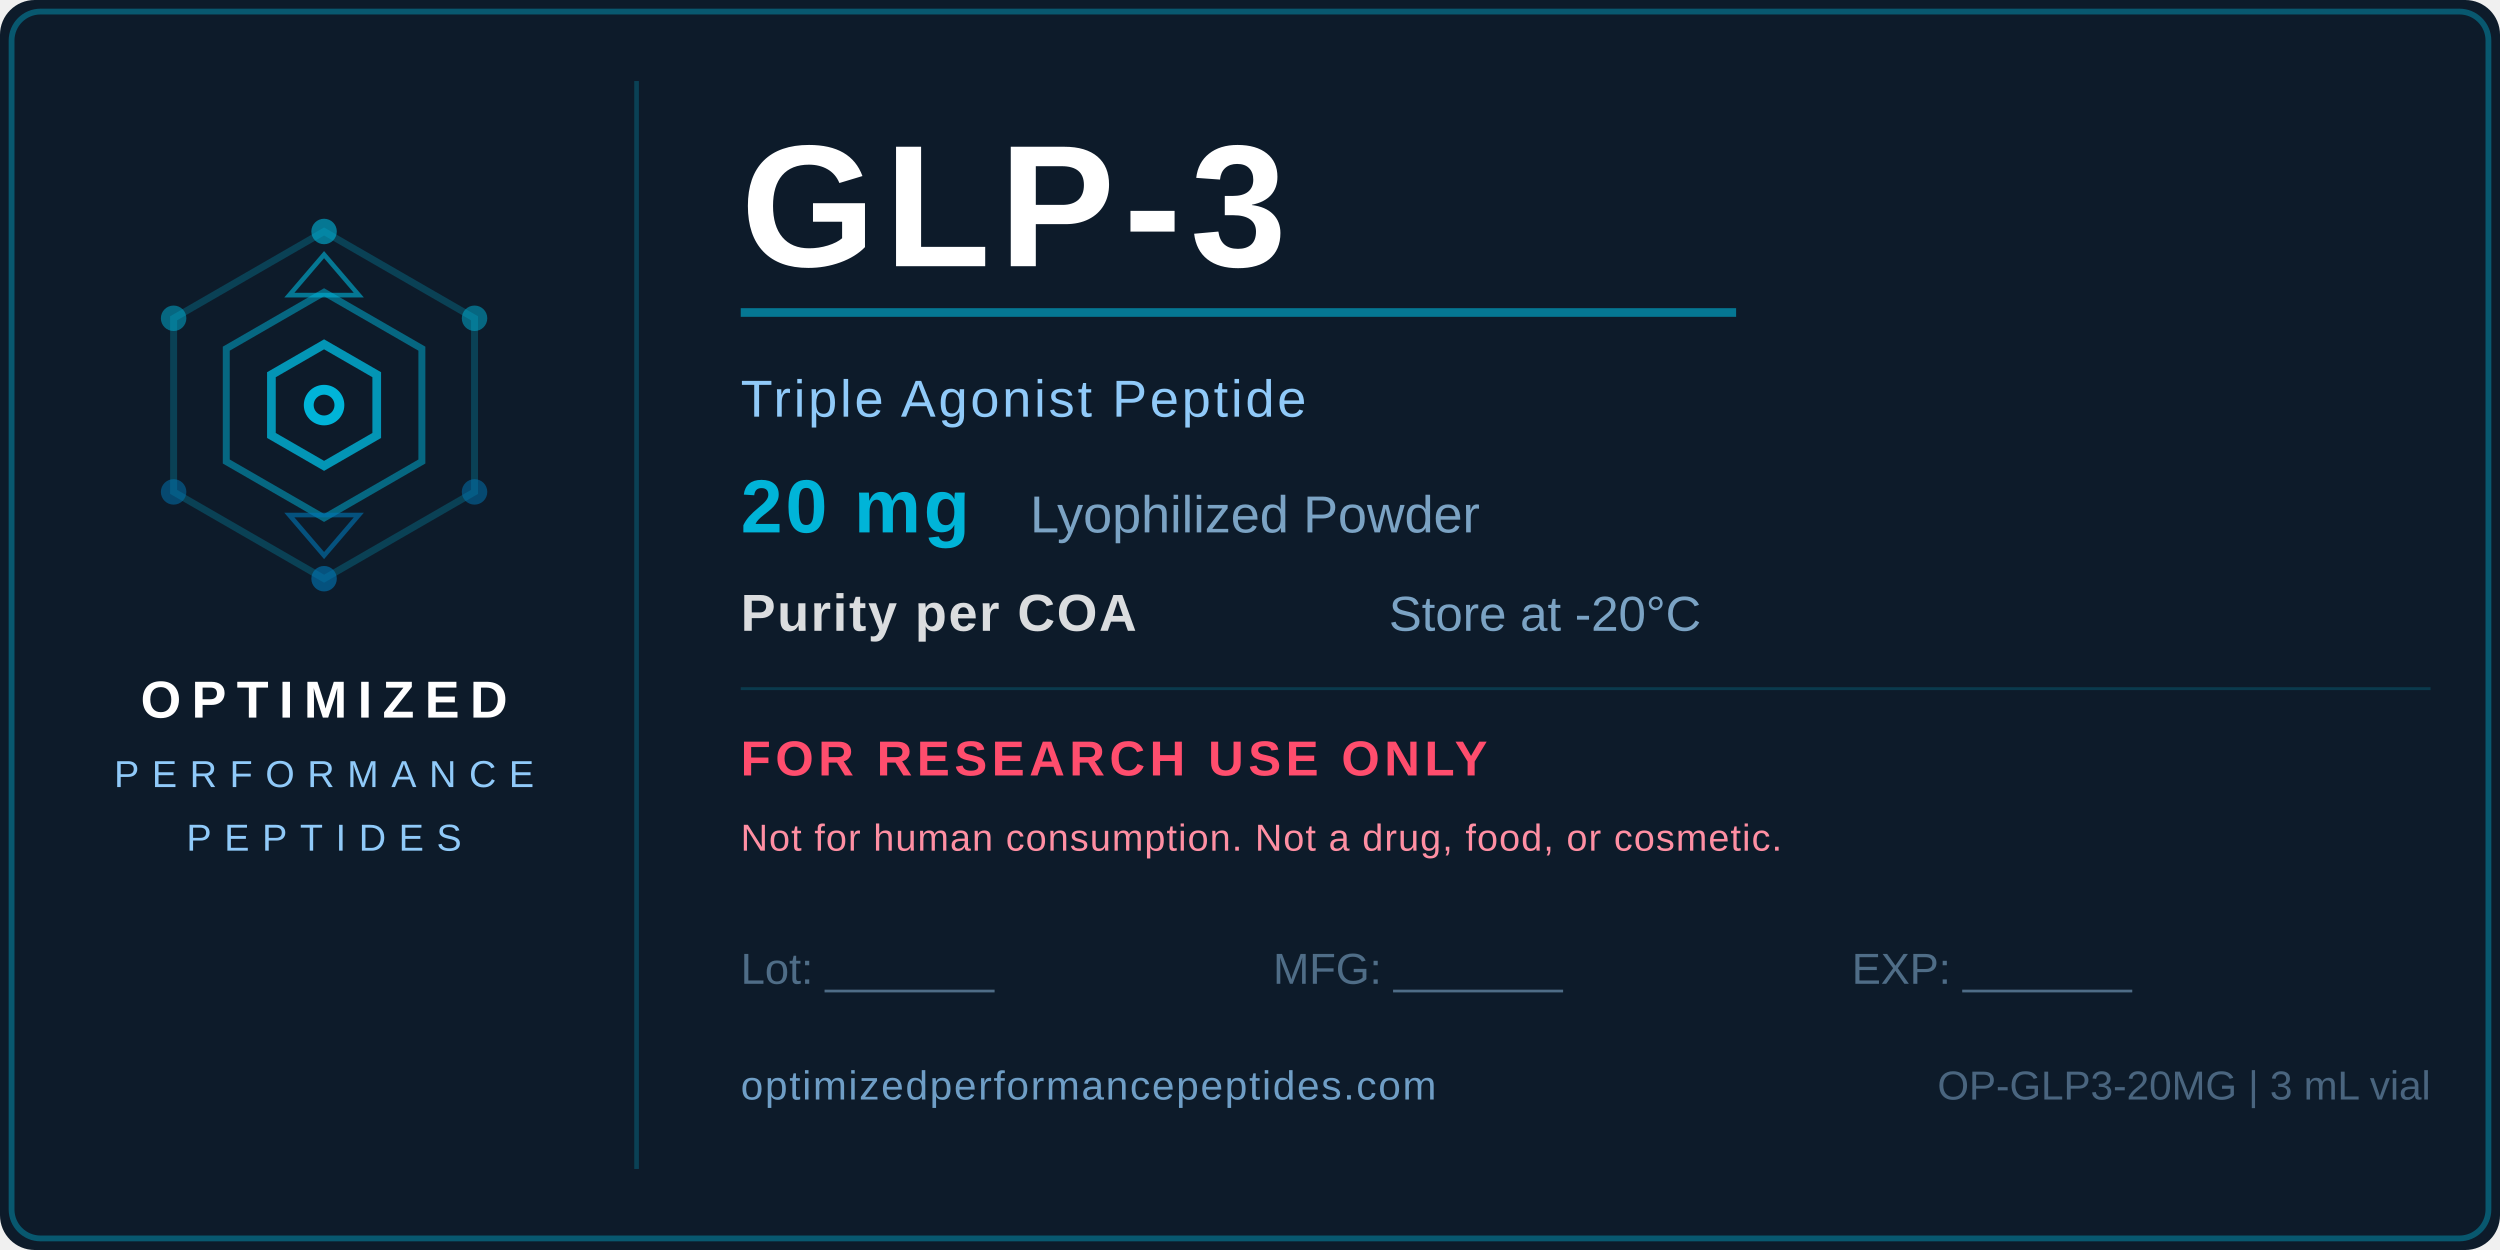
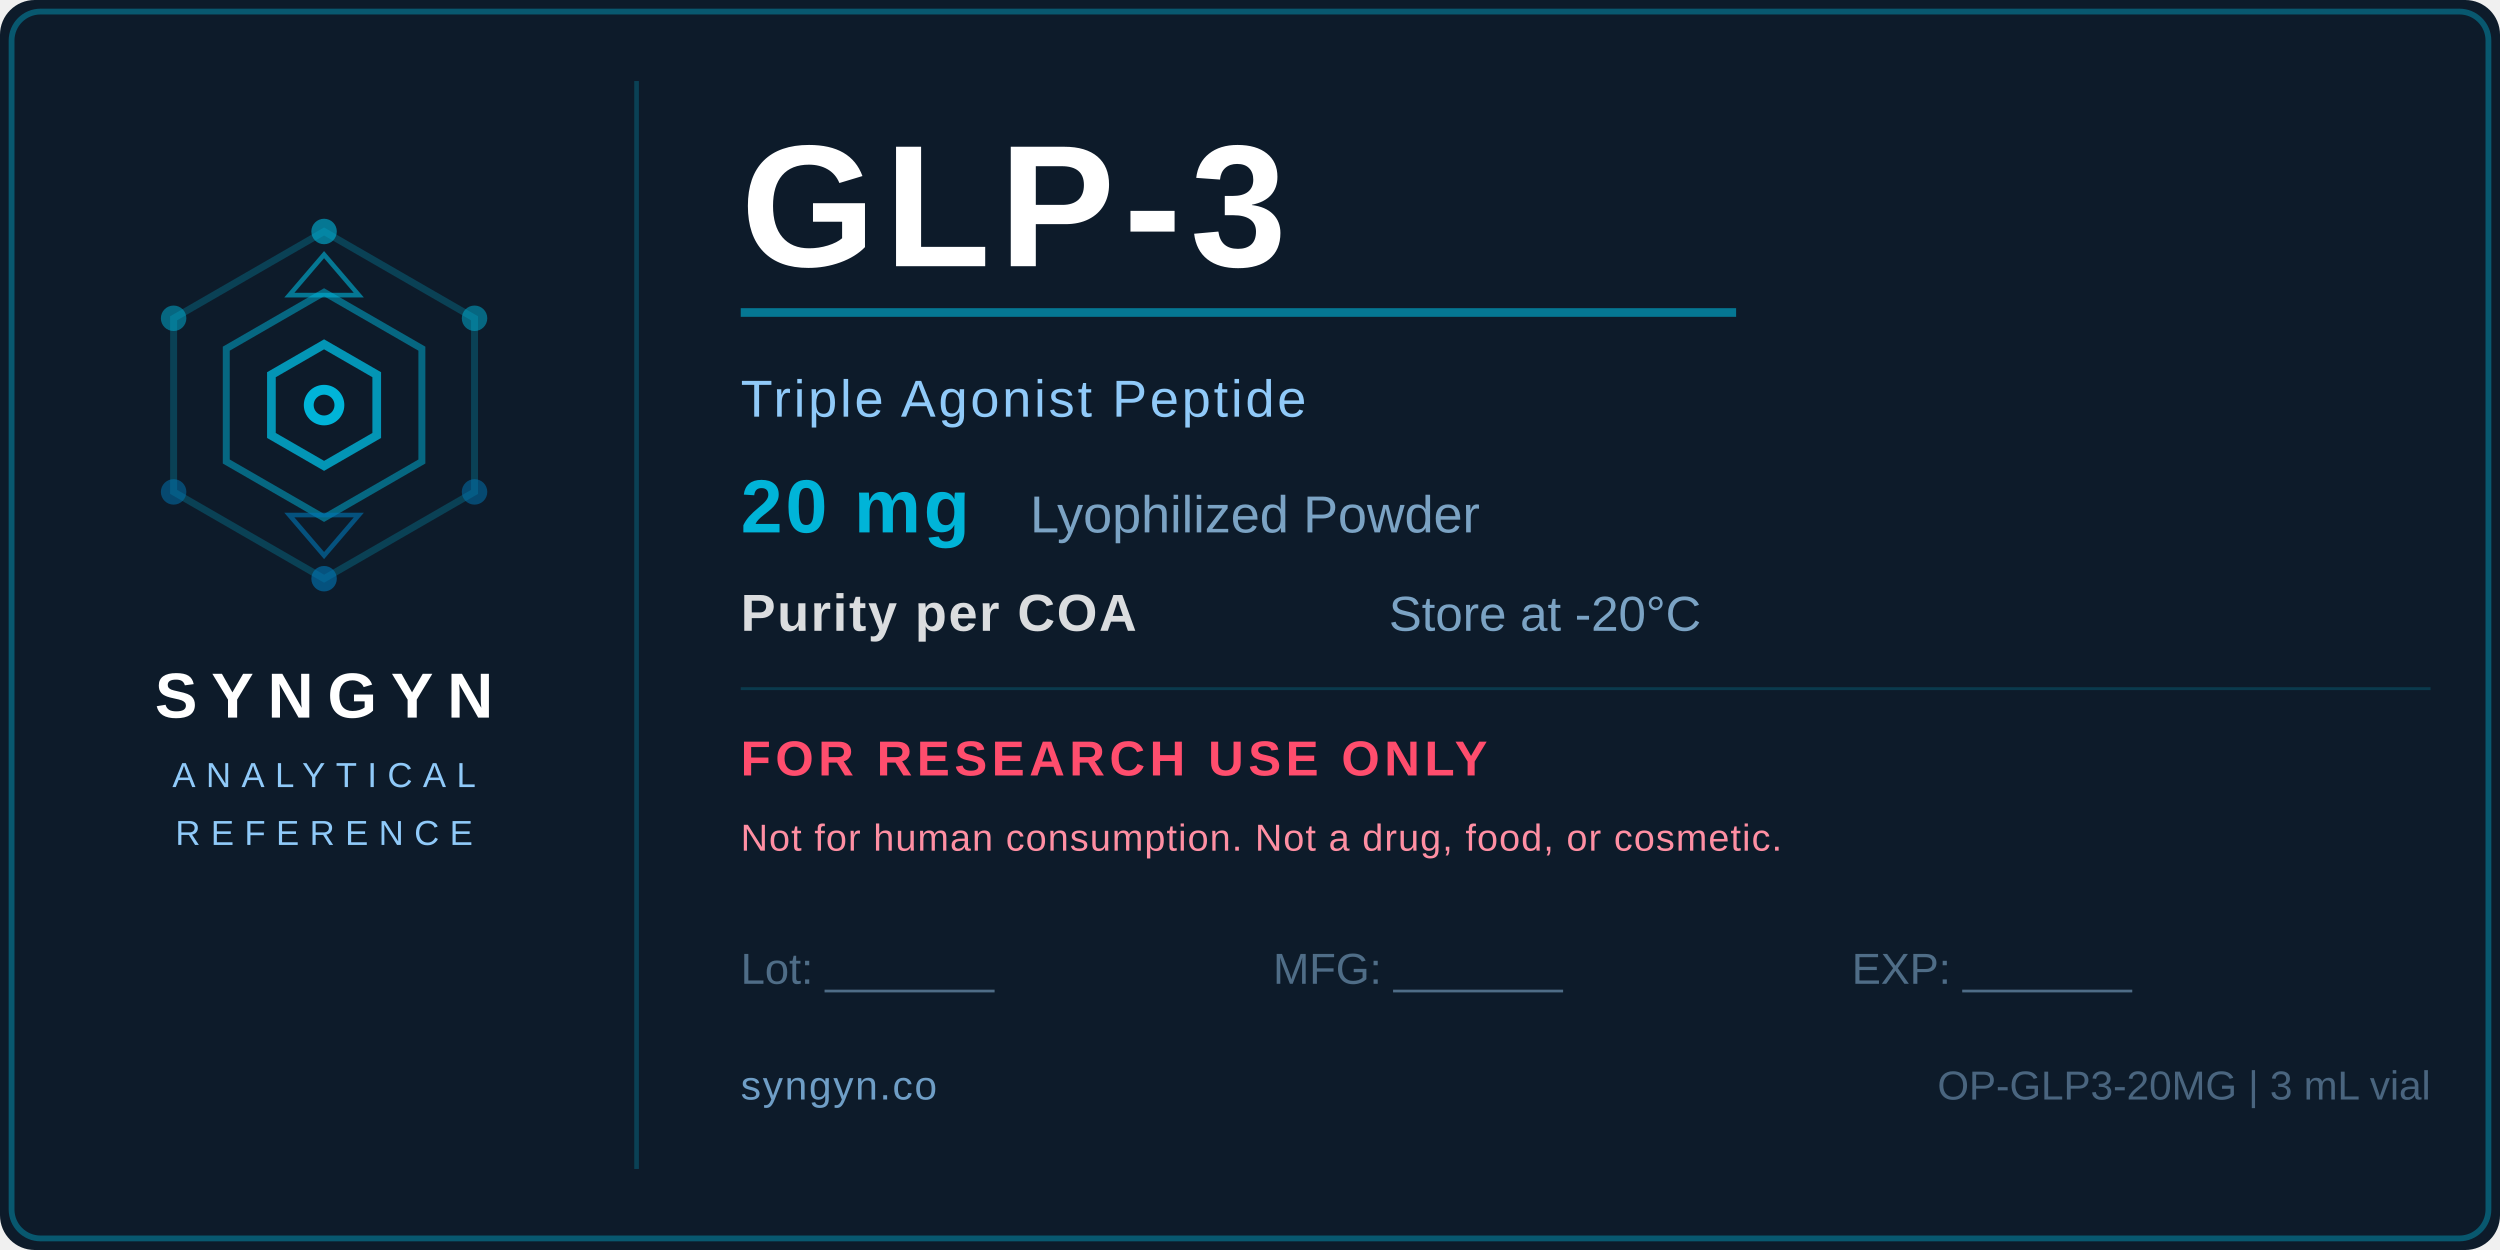
<svg xmlns="http://www.w3.org/2000/svg" width="1.5in" height="0.75in" viewBox="0 0 432 216">
  <rect x="0" y="0" width="432" height="216" rx="6" fill="#0D1B2A" />
  <rect x="2" y="2" width="428" height="212" rx="5" fill="none" stroke="#00B4D8" stroke-width="1" opacity="0.4" />
  <line x1="110" y1="14" x2="110" y2="202" stroke="#00B4D8" stroke-width="0.8" opacity="0.25" />
  <g transform="translate(56, 70)">
    <polygon points="0,-30 26,-15 26,15 0,30 -26,15 -26,-15" fill="none" stroke="#00B4D8" stroke-width="1.2" opacity="0.25" />
    <polygon points="0,-19.5 16.9,-9.75 16.9,9.75 0,19.5 -16.9,9.75 -16.9,-9.75" fill="none" stroke="#00B4D8" stroke-width="1.2" opacity="0.5" />
    <polygon points="0,-10.5 9.1,-5.25 9.1,5.25 0,10.5 -9.1,5.25 -9.1,-5.25" fill="none" stroke="#00B4D8" stroke-width="1.5" opacity="0.8" />
    <circle cx="0" cy="-30" r="2.2" fill="#00B4D8" opacity="0.6" />
    <circle cx="26" cy="-15" r="2.2" fill="#00B4D8" opacity="0.5" />
    <circle cx="26" cy="15" r="2.2" fill="#0077B6" opacity="0.5" />
    <circle cx="0" cy="30" r="2.2" fill="#0077B6" opacity="0.6" />
    <circle cx="-26" cy="15" r="2.2" fill="#0077B6" opacity="0.5" />
    <circle cx="-26" cy="-15" r="2.2" fill="#00B4D8" opacity="0.5" />
    <circle cx="0" cy="0" r="3.5" fill="#00B4D8" />
    <circle cx="0" cy="0" r="1.8" fill="#0D1B2A" />
    <polygon points="0,-26 6,-19 -6,-19" fill="none" stroke="#00B4D8" stroke-width="0.8" opacity="0.6" />
    <polygon points="0,26 6,19 -6,19" fill="none" stroke="#0077B6" stroke-width="0.8" opacity="0.6" />
  </g>
-   <text x="56" y="124" text-anchor="middle" font-family="'Helvetica Neue', Arial, sans-serif" font-size="9" font-weight="700" fill="#FFFFFF" letter-spacing="1.8">OPTIMIZED</text>
-   <text x="56" y="136" text-anchor="middle" font-family="'Helvetica Neue', Arial, sans-serif" font-size="6.5" font-weight="400" fill="#90CAF9" letter-spacing="2.2">PERFORMANCE</text>
-   <text x="56" y="147" text-anchor="middle" font-family="'Helvetica Neue', Arial, sans-serif" font-size="6.5" font-weight="400" fill="#90CAF9" letter-spacing="2.2">PEPTIDES</text>
+   <text x="56" y="124" text-anchor="middle" font-family="'Helvetica Neue', Arial, sans-serif" font-size="11" font-weight="700" fill="#FFFFFF" letter-spacing="2.4">SYNGYN</text>
+   <text x="56" y="136" text-anchor="middle" font-family="'Helvetica Neue', Arial, sans-serif" font-size="6" font-weight="400" fill="#90CAF9" letter-spacing="1.8">ANALYTICAL</text>
+   <text x="56" y="146" text-anchor="middle" font-family="'Helvetica Neue', Arial, sans-serif" font-size="6" font-weight="400" fill="#90CAF9" letter-spacing="1.8">REFERENCE</text>
  <text x="128" y="46" font-family="'Helvetica Neue', Arial, sans-serif" font-size="30" font-weight="800" fill="#FFFFFF" letter-spacing="1.5">GLP-3</text>
  <line x1="128" y1="54" x2="300" y2="54" stroke="#00B4D8" stroke-width="1.5" opacity="0.6" />
  <text x="128" y="72" font-family="'Helvetica Neue', Arial, sans-serif" font-size="9" font-weight="400" fill="#90CAF9" letter-spacing="0.5">Triple Agonist Peptide</text>
  <text x="128" y="92" font-family="'Helvetica Neue', Arial, sans-serif" font-size="13" font-weight="700" fill="#00B4D8" letter-spacing="0.5">20 mg</text>
  <text x="178" y="92" font-family="'Helvetica Neue', Arial, sans-serif" font-size="9" font-weight="400" fill="#7BA3C4">Lyophilized Powder</text>
  <text x="128" y="109" font-family="'Helvetica Neue', Arial, sans-serif" font-size="9" font-weight="600" fill="#FFFFFF" opacity="0.85" letter-spacing="0.3">Purity per COA</text>
  <text x="240" y="109" font-family="'Helvetica Neue', Arial, sans-serif" font-size="8.5" font-weight="400" fill="#7BA3C4">Store at -20°C</text>
  <line x1="128" y1="119" x2="420" y2="119" stroke="#00B4D8" stroke-width="0.5" opacity="0.2" />
  <text x="128" y="134" font-family="'Helvetica Neue', Arial, sans-serif" font-size="8.5" font-weight="700" fill="#FF4D6D" letter-spacing="0.8">FOR RESEARCH USE ONLY</text>
  <text x="128" y="147" font-family="'Helvetica Neue', Arial, sans-serif" font-size="6.5" font-weight="500" fill="#FF8FA3" letter-spacing="0.2">Not for human consumption. Not a drug, food, or cosmetic.</text>
  <text x="128" y="170" font-family="'Helvetica Neue', Arial, sans-serif" font-size="7.5" font-weight="400" fill="#7BA3C4" opacity="0.6">Lot: _______</text>
  <text x="220" y="170" font-family="'Helvetica Neue', Arial, sans-serif" font-size="7.5" font-weight="400" fill="#7BA3C4" opacity="0.6">MFG: _______</text>
  <text x="320" y="170" font-family="'Helvetica Neue', Arial, sans-serif" font-size="7.5" font-weight="400" fill="#7BA3C4" opacity="0.6">EXP: _______</text>
-   <text x="128" y="190" font-family="'Helvetica Neue', Arial, sans-serif" font-size="7" font-weight="500" fill="#90CAF9" opacity="0.75" letter-spacing="0.3">optimizedperformancepeptides.com</text>
+   <text x="128" y="190" font-family="'Helvetica Neue', Arial, sans-serif" font-size="7" font-weight="500" fill="#90CAF9" opacity="0.75" letter-spacing="0.3">syngyn.co</text>
  <text x="420" y="190" text-anchor="end" font-family="'Helvetica Neue', Arial, sans-serif" font-size="7" font-weight="400" fill="#7BA3C4" opacity="0.55">OP-GLP3-20MG | 3 mL vial</text>
</svg>
